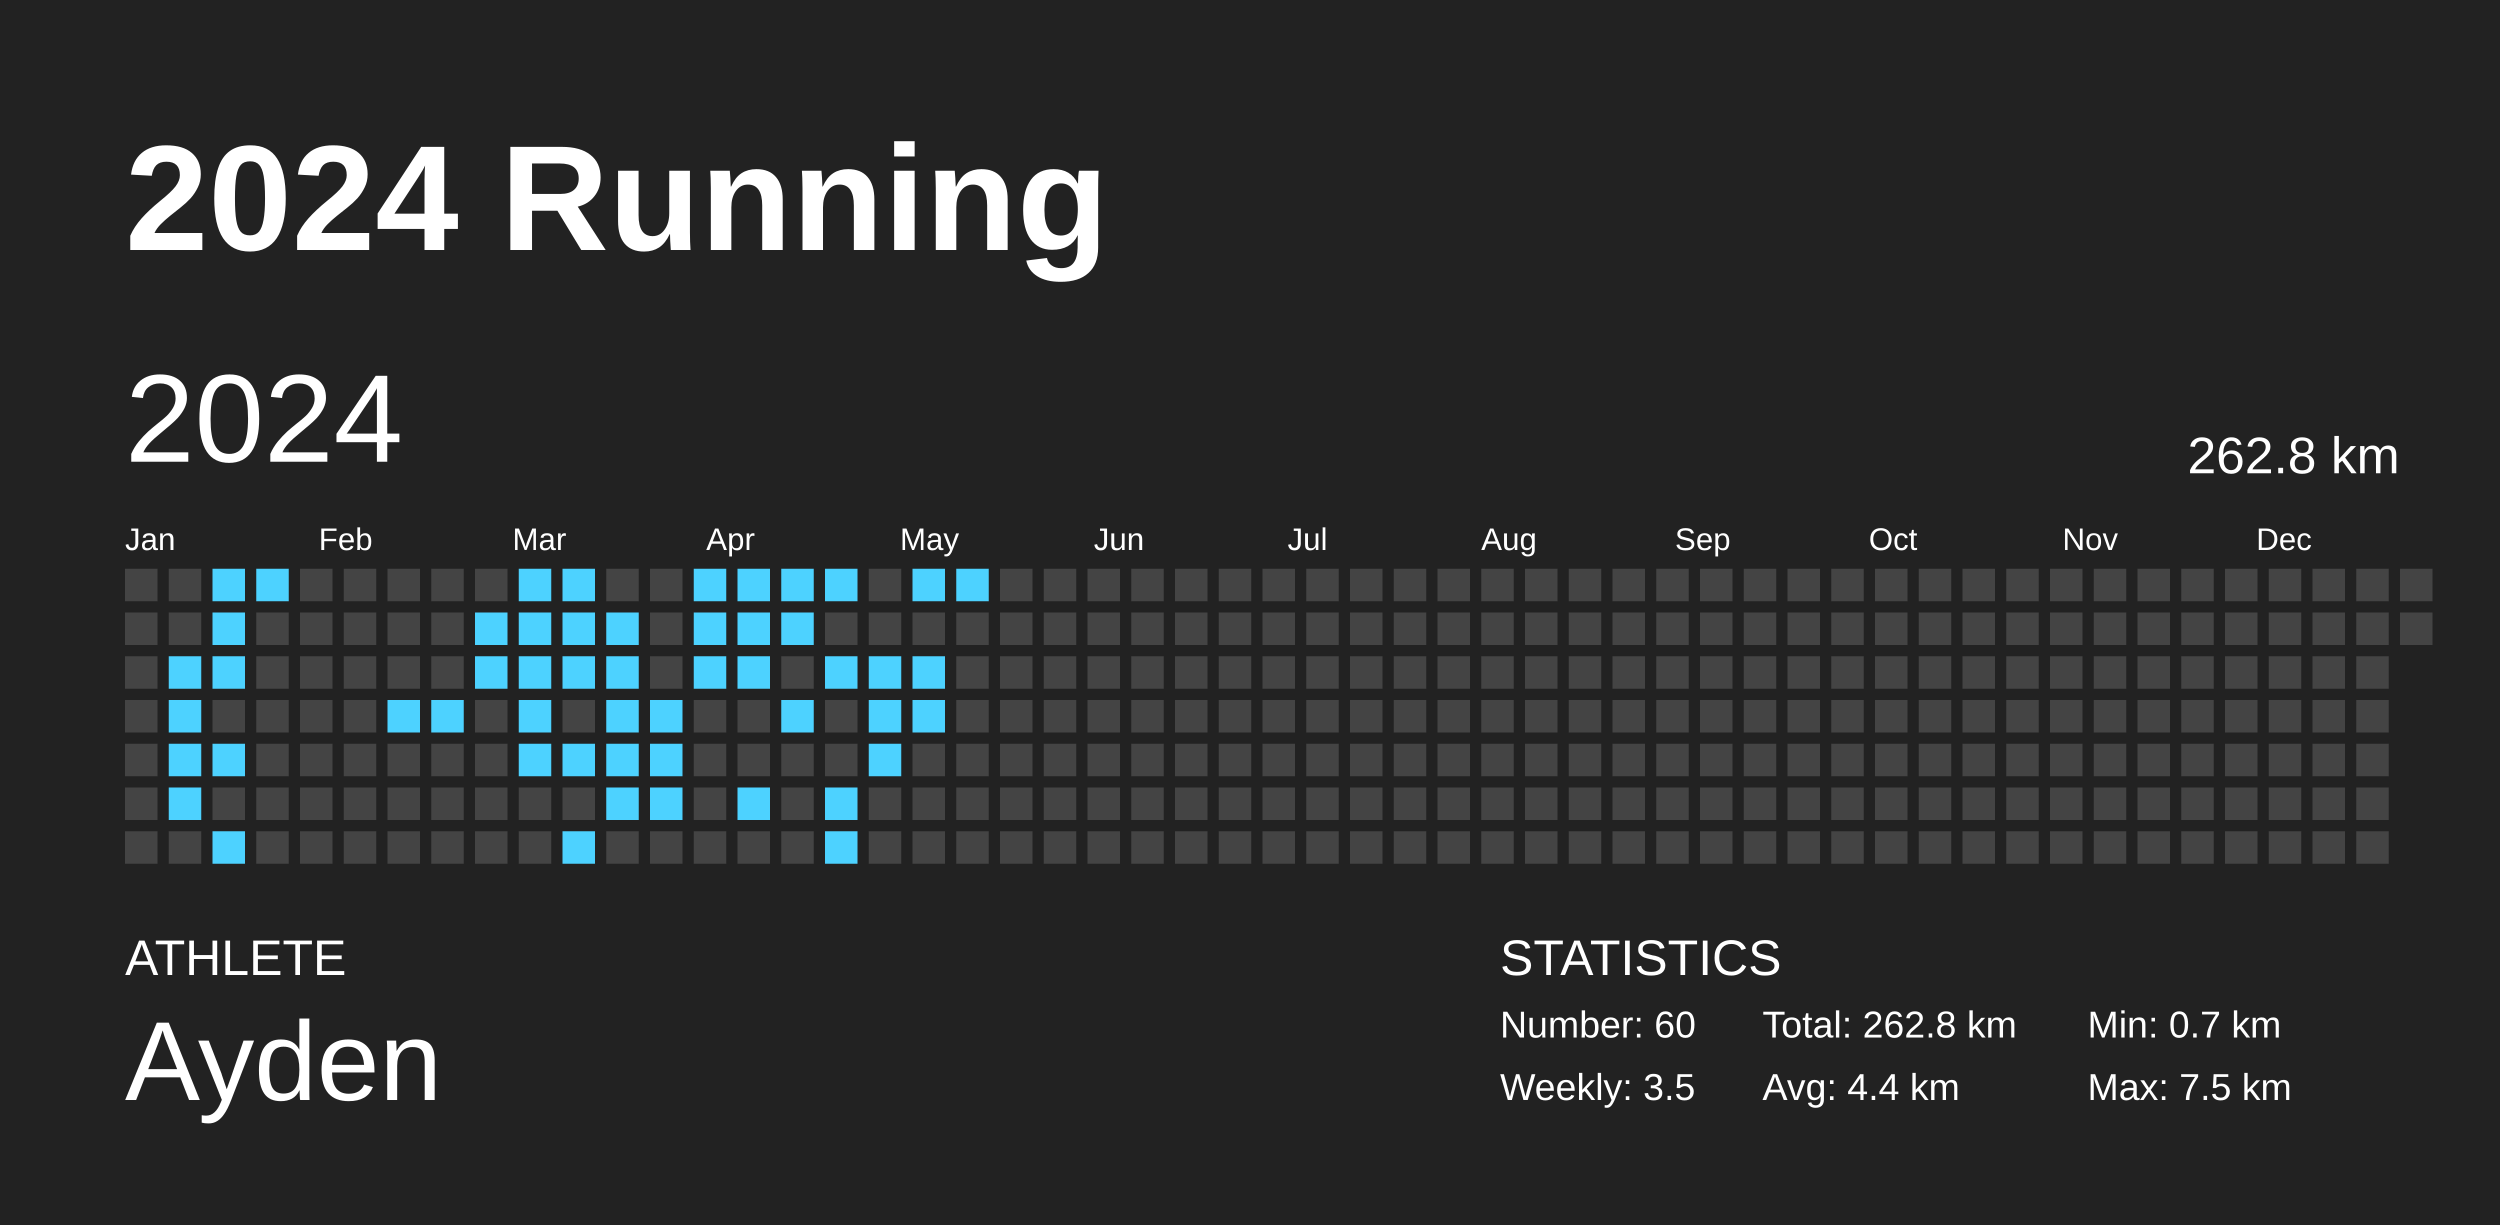
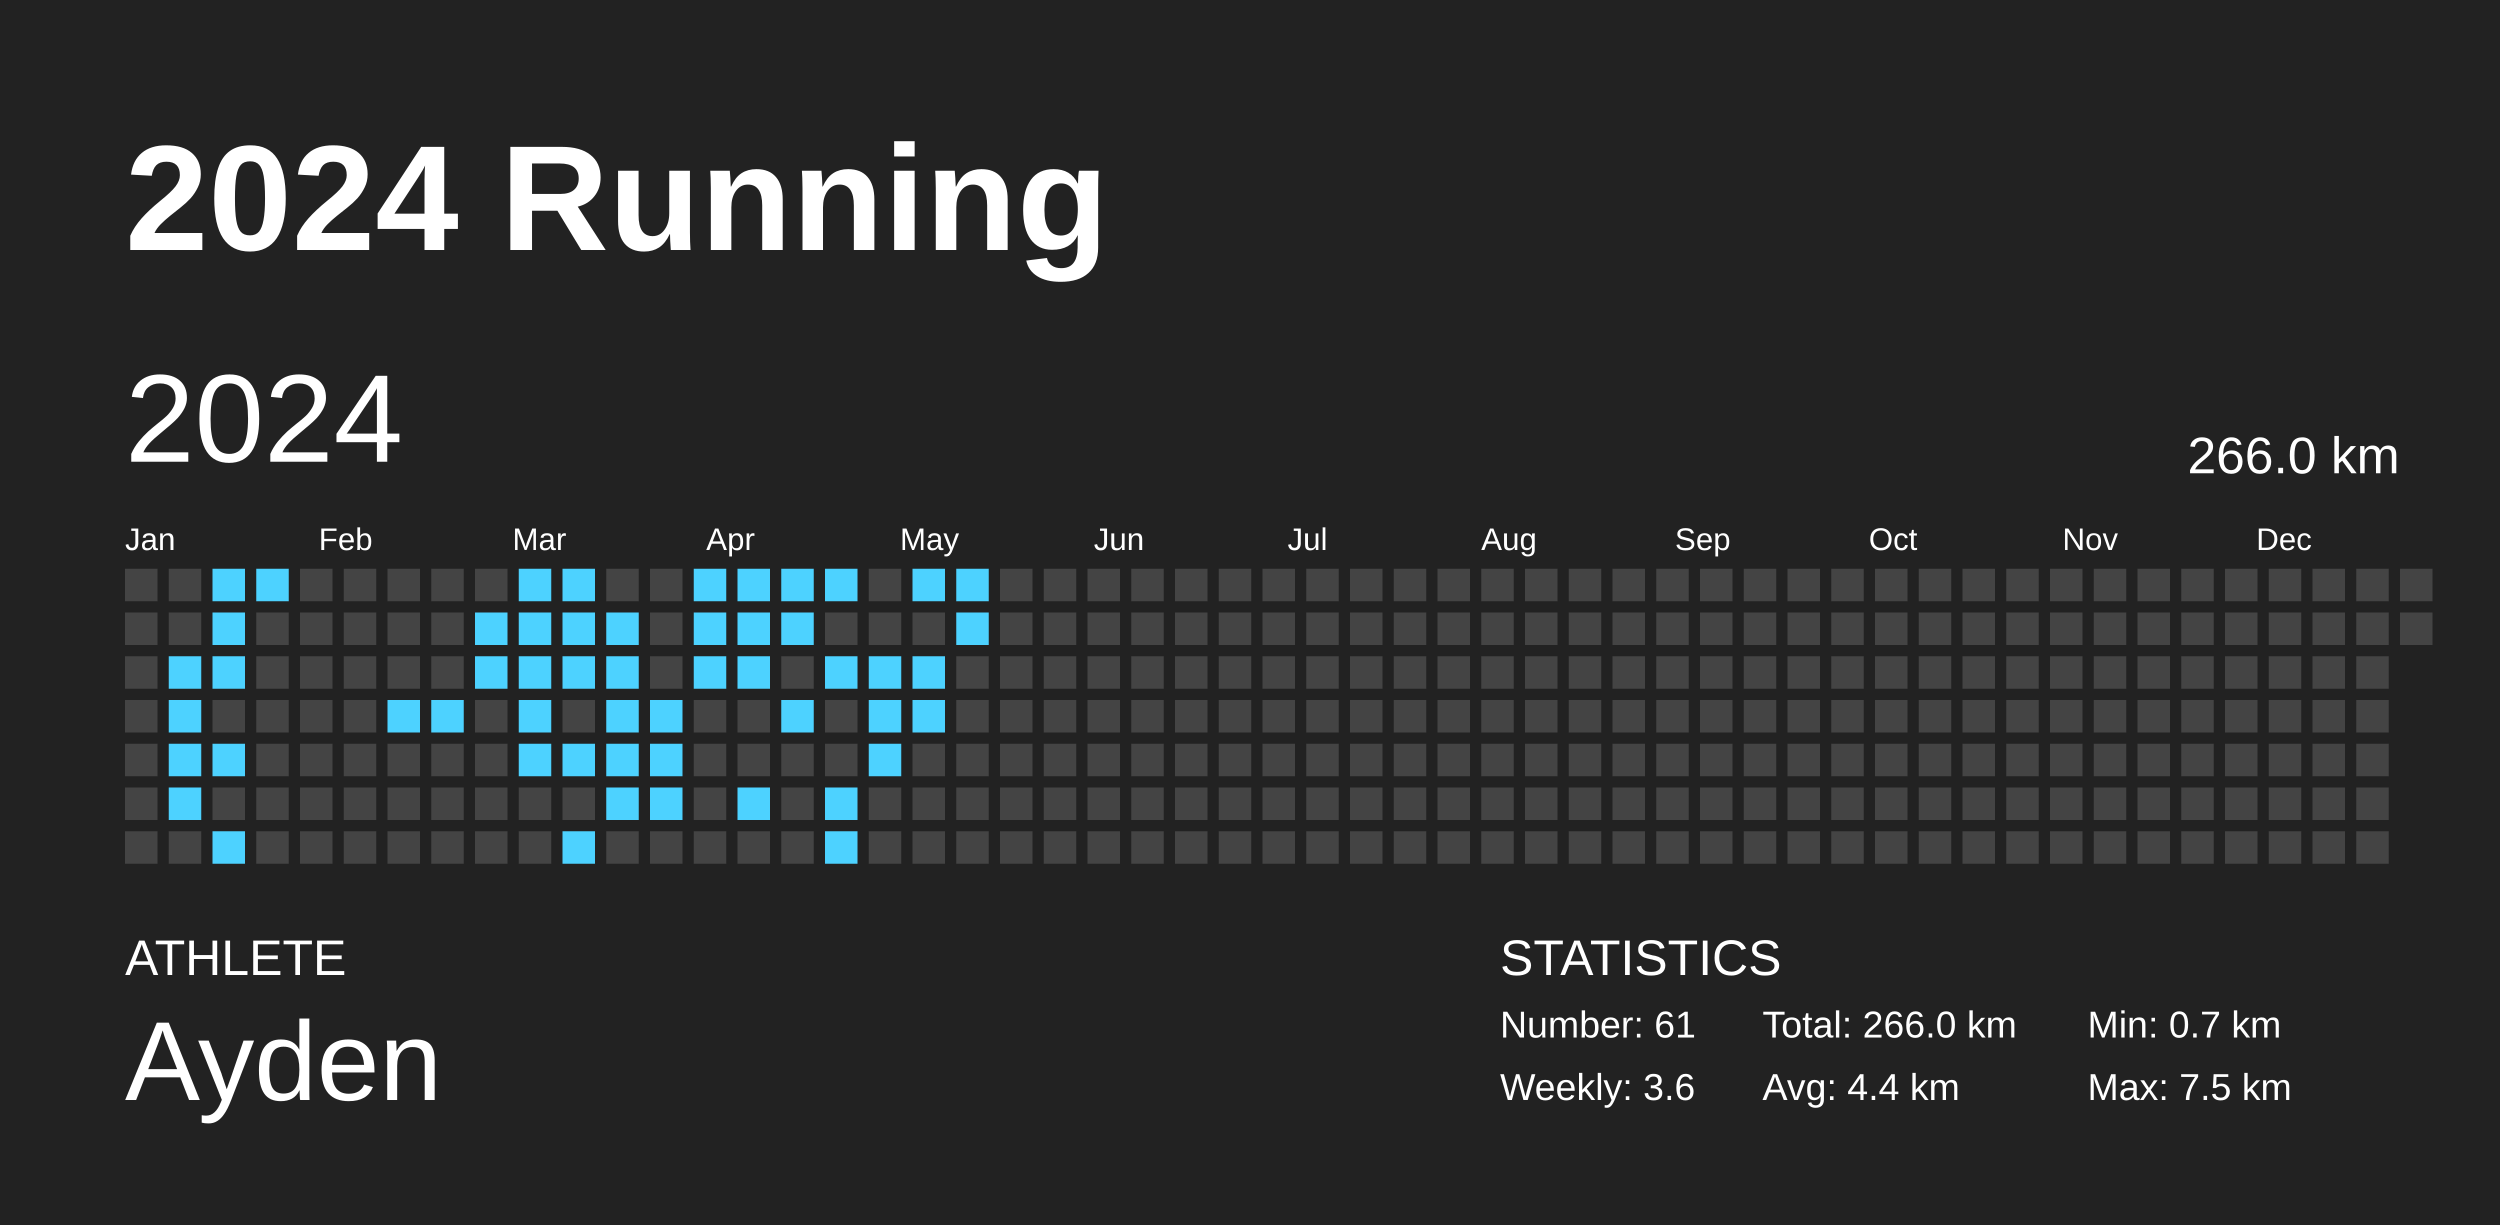
<svg xmlns="http://www.w3.org/2000/svg" baseProfile="full" height="98mm" version="1.1" viewBox="0,0,200,98" width="200mm">
  <defs />
  <rect fill="#222222" height="98" width="200" x="0" y="0" />
  <text fill="#FFFFFF" style="font-size:12px; font-family:Arial; font-weight:bold;" x="10" y="20">2024 Running</text>
  <text fill="#FFFFFF" style="font-size:4px; font-family:Arial" x="10" y="78">ATHLETE</text>
  <text fill="#FFFFFF" style="font-size:9px; font-family:Arial" x="10" y="88">Ayden</text>
  <text fill="#FFFFFF" style="font-size:4px; font-family:Arial" x="120" y="78">STATISTICS</text>
-   <text fill="#FFFFFF" style="font-size:3px; font-family:Arial" x="120" y="83">Number: 60</text>
-   <text fill="#FFFFFF" style="font-size:3px; font-family:Arial" x="120" y="88">Weekly: 3.5</text>
-   <text fill="#FFFFFF" style="font-size:3px; font-family:Arial" x="141" y="83">Total: 262.8 km</text>
+   <text fill="#FFFFFF" style="font-size:3px; font-family:Arial" x="120" y="83">Number: 61</text>
+   <text fill="#FFFFFF" style="font-size:3px; font-family:Arial" x="120" y="88">Weekly: 3.6</text>
+   <text fill="#FFFFFF" style="font-size:3px; font-family:Arial" x="141" y="83">Total: 266.0 km</text>
  <text fill="#FFFFFF" style="font-size:3px; font-family:Arial" x="141" y="88">Avg: 4.4 km</text>
  <text fill="#FFFFFF" style="font-size:3px; font-family:Arial" x="167" y="83">Min: 0.7 km</text>
  <text fill="#FFFFFF" style="font-size:3px; font-family:Arial" x="167" y="88">Max: 7.5 km</text>
  <text dominant-baseline="hanging" fill="#FFFFFF" style="font-size:10.0px; font-family:Arial;" x="10" y="30">2024</text>
-   <text dominant-baseline="hanging" fill="#FFFFFF" style="font-size:4.125px; font-family:Arial;" x="175" y="35">262.8 km</text>
+   <text dominant-baseline="hanging" fill="#FFFFFF" style="font-size:4.125px; font-family:Arial;" x="175" y="35">266.0 km</text>
  <text fill="#FFFFFF" style="font-size:2.5px; font-family:Arial" x="10.0" y="44">Jan</text>
  <text fill="#FFFFFF" style="font-size:2.5px; font-family:Arial" x="25.5" y="44">Feb</text>
  <text fill="#FFFFFF" style="font-size:2.5px; font-family:Arial" x="41.0" y="44">Mar</text>
  <text fill="#FFFFFF" style="font-size:2.5px; font-family:Arial" x="56.5" y="44">Apr</text>
  <text fill="#FFFFFF" style="font-size:2.5px; font-family:Arial" x="72.0" y="44">May</text>
  <text fill="#FFFFFF" style="font-size:2.5px; font-family:Arial" x="87.5" y="44">Jun</text>
  <text fill="#FFFFFF" style="font-size:2.5px; font-family:Arial" x="103.0" y="44">Jul</text>
  <text fill="#FFFFFF" style="font-size:2.5px; font-family:Arial" x="118.5" y="44">Aug</text>
  <text fill="#FFFFFF" style="font-size:2.5px; font-family:Arial" x="134.0" y="44">Sep</text>
  <text fill="#FFFFFF" style="font-size:2.5px; font-family:Arial" x="149.5" y="44">Oct</text>
  <text fill="#FFFFFF" style="font-size:2.5px; font-family:Arial" x="165.0" y="44">Nov</text>
  <text fill="#FFFFFF" style="font-size:2.5px; font-family:Arial" x="180.5" y="44">Dec</text>
  <rect fill="#444444" height="2.6" width="2.6" x="10.0" y="45.5" />
  <rect fill="#444444" height="2.6" width="2.6" x="10.0" y="49.0" />
  <rect fill="#444444" height="2.6" width="2.6" x="10.0" y="52.5" />
  <rect fill="#444444" height="2.6" width="2.6" x="10.0" y="56.0" />
  <rect fill="#444444" height="2.6" width="2.6" x="10.0" y="59.5" />
  <rect fill="#444444" height="2.6" width="2.6" x="10.0" y="63.0" />
  <rect fill="#444444" height="2.6" width="2.6" x="10.0" y="66.5" />
  <rect fill="#444444" height="2.6" width="2.6" x="13.5" y="45.5" />
  <rect fill="#444444" height="2.6" width="2.6" x="13.5" y="49.0" />
  <rect fill="#4dd2ff" height="2.6" width="2.6" x="13.5" y="52.5" />
  <rect fill="#4dd2ff" height="2.6" width="2.6" x="13.5" y="56.0" />
  <rect fill="#4dd2ff" height="2.6" width="2.6" x="13.5" y="59.5" />
  <rect fill="#4dd2ff" height="2.6" width="2.6" x="13.5" y="63.0" />
  <rect fill="#444444" height="2.6" width="2.6" x="13.5" y="66.5" />
  <rect fill="#4dd2ff" height="2.6" width="2.6" x="17.0" y="45.5" />
  <rect fill="#4dd2ff" height="2.6" width="2.6" x="17.0" y="49.0" />
  <rect fill="#4dd2ff" height="2.6" width="2.6" x="17.0" y="52.5" />
  <rect fill="#444444" height="2.6" width="2.6" x="17.0" y="56.0" />
  <rect fill="#4dd2ff" height="2.6" width="2.6" x="17.0" y="59.5" />
  <rect fill="#444444" height="2.6" width="2.6" x="17.0" y="63.0" />
  <rect fill="#4dd2ff" height="2.6" width="2.6" x="17.0" y="66.5" />
  <rect fill="#4dd2ff" height="2.6" width="2.6" x="20.5" y="45.5" />
  <rect fill="#444444" height="2.6" width="2.6" x="20.5" y="49.0" />
  <rect fill="#444444" height="2.6" width="2.6" x="20.5" y="52.5" />
  <rect fill="#444444" height="2.6" width="2.6" x="20.5" y="56.0" />
  <rect fill="#444444" height="2.6" width="2.6" x="20.5" y="59.5" />
  <rect fill="#444444" height="2.6" width="2.6" x="20.5" y="63.0" />
  <rect fill="#444444" height="2.6" width="2.6" x="20.5" y="66.5" />
  <rect fill="#444444" height="2.6" width="2.6" x="24.0" y="45.5" />
  <rect fill="#444444" height="2.6" width="2.6" x="24.0" y="49.0" />
  <rect fill="#444444" height="2.6" width="2.6" x="24.0" y="52.5" />
  <rect fill="#444444" height="2.6" width="2.6" x="24.0" y="56.0" />
  <rect fill="#444444" height="2.6" width="2.6" x="24.0" y="59.5" />
  <rect fill="#444444" height="2.6" width="2.6" x="24.0" y="63.0" />
  <rect fill="#444444" height="2.6" width="2.6" x="24.0" y="66.5" />
  <rect fill="#444444" height="2.6" width="2.6" x="27.5" y="45.5" />
  <rect fill="#444444" height="2.6" width="2.6" x="27.5" y="49.0" />
  <rect fill="#444444" height="2.6" width="2.6" x="27.5" y="52.5" />
  <rect fill="#444444" height="2.6" width="2.6" x="27.5" y="56.0" />
  <rect fill="#444444" height="2.6" width="2.6" x="27.5" y="59.5" />
  <rect fill="#444444" height="2.6" width="2.6" x="27.5" y="63.0" />
  <rect fill="#444444" height="2.6" width="2.6" x="27.5" y="66.5" />
  <rect fill="#444444" height="2.6" width="2.6" x="31.0" y="45.5" />
  <rect fill="#444444" height="2.6" width="2.6" x="31.0" y="49.0" />
  <rect fill="#444444" height="2.6" width="2.6" x="31.0" y="52.5" />
  <rect fill="#4dd2ff" height="2.6" width="2.6" x="31.0" y="56.0" />
  <rect fill="#444444" height="2.6" width="2.6" x="31.0" y="59.5" />
  <rect fill="#444444" height="2.6" width="2.6" x="31.0" y="63.0" />
  <rect fill="#444444" height="2.6" width="2.6" x="31.0" y="66.5" />
  <rect fill="#444444" height="2.6" width="2.6" x="34.5" y="45.5" />
  <rect fill="#444444" height="2.6" width="2.6" x="34.5" y="49.0" />
  <rect fill="#444444" height="2.6" width="2.6" x="34.5" y="52.5" />
  <rect fill="#4dd2ff" height="2.6" width="2.6" x="34.5" y="56.0" />
  <rect fill="#444444" height="2.6" width="2.6" x="34.5" y="59.5" />
  <rect fill="#444444" height="2.6" width="2.6" x="34.5" y="63.0" />
  <rect fill="#444444" height="2.6" width="2.6" x="34.5" y="66.5" />
  <rect fill="#444444" height="2.6" width="2.6" x="38.0" y="45.5" />
  <rect fill="#4dd2ff" height="2.6" width="2.6" x="38.0" y="49.0" />
  <rect fill="#4dd2ff" height="2.6" width="2.6" x="38.0" y="52.5" />
  <rect fill="#444444" height="2.6" width="2.6" x="38.0" y="56.0" />
  <rect fill="#444444" height="2.6" width="2.6" x="38.0" y="59.5" />
  <rect fill="#444444" height="2.6" width="2.6" x="38.0" y="63.0" />
  <rect fill="#444444" height="2.6" width="2.6" x="38.0" y="66.5" />
  <rect fill="#4dd2ff" height="2.6" width="2.6" x="41.5" y="45.5" />
  <rect fill="#4dd2ff" height="2.6" width="2.6" x="41.5" y="49.0" />
  <rect fill="#4dd2ff" height="2.6" width="2.6" x="41.5" y="52.5" />
  <rect fill="#4dd2ff" height="2.6" width="2.6" x="41.5" y="56.0" />
  <rect fill="#4dd2ff" height="2.6" width="2.6" x="41.5" y="59.5" />
  <rect fill="#444444" height="2.6" width="2.6" x="41.5" y="63.0" />
  <rect fill="#444444" height="2.6" width="2.6" x="41.5" y="66.5" />
  <rect fill="#4dd2ff" height="2.6" width="2.6" x="45.0" y="45.5" />
  <rect fill="#4dd2ff" height="2.6" width="2.6" x="45.0" y="49.0" />
  <rect fill="#4dd2ff" height="2.6" width="2.6" x="45.0" y="52.5" />
  <rect fill="#444444" height="2.6" width="2.6" x="45.0" y="56.0" />
  <rect fill="#4dd2ff" height="2.6" width="2.6" x="45.0" y="59.5" />
  <rect fill="#444444" height="2.6" width="2.6" x="45.0" y="63.0" />
  <rect fill="#4dd2ff" height="2.6" width="2.6" x="45.0" y="66.5" />
  <rect fill="#444444" height="2.6" width="2.6" x="48.5" y="45.5" />
  <rect fill="#4dd2ff" height="2.6" width="2.6" x="48.5" y="49.0" />
  <rect fill="#4dd2ff" height="2.6" width="2.6" x="48.5" y="52.5" />
  <rect fill="#4dd2ff" height="2.6" width="2.6" x="48.5" y="56.0" />
  <rect fill="#4dd2ff" height="2.6" width="2.6" x="48.5" y="59.5" />
  <rect fill="#4dd2ff" height="2.6" width="2.6" x="48.5" y="63.0" />
  <rect fill="#444444" height="2.6" width="2.6" x="48.5" y="66.5" />
  <rect fill="#444444" height="2.6" width="2.6" x="52.0" y="45.5" />
  <rect fill="#444444" height="2.6" width="2.6" x="52.0" y="49.0" />
  <rect fill="#444444" height="2.6" width="2.6" x="52.0" y="52.5" />
  <rect fill="#4dd2ff" height="2.6" width="2.6" x="52.0" y="56.0" />
  <rect fill="#4dd2ff" height="2.6" width="2.6" x="52.0" y="59.5" />
  <rect fill="#4dd2ff" height="2.6" width="2.6" x="52.0" y="63.0" />
  <rect fill="#444444" height="2.6" width="2.6" x="52.0" y="66.5" />
  <rect fill="#4dd2ff" height="2.6" width="2.6" x="55.5" y="45.5" />
  <rect fill="#4dd2ff" height="2.6" width="2.6" x="55.5" y="49.0" />
  <rect fill="#4dd2ff" height="2.6" width="2.6" x="55.5" y="52.5" />
  <rect fill="#444444" height="2.6" width="2.6" x="55.5" y="56.0" />
  <rect fill="#444444" height="2.6" width="2.6" x="55.5" y="59.5" />
  <rect fill="#444444" height="2.6" width="2.6" x="55.5" y="63.0" />
  <rect fill="#444444" height="2.6" width="2.6" x="55.5" y="66.5" />
  <rect fill="#4dd2ff" height="2.6" width="2.6" x="59.0" y="45.5" />
  <rect fill="#4dd2ff" height="2.6" width="2.6" x="59.0" y="49.0" />
  <rect fill="#4dd2ff" height="2.6" width="2.6" x="59.0" y="52.5" />
  <rect fill="#444444" height="2.6" width="2.6" x="59.0" y="56.0" />
  <rect fill="#444444" height="2.6" width="2.6" x="59.0" y="59.5" />
  <rect fill="#4dd2ff" height="2.6" width="2.6" x="59.0" y="63.0" />
  <rect fill="#444444" height="2.6" width="2.6" x="59.0" y="66.5" />
  <rect fill="#4dd2ff" height="2.6" width="2.6" x="62.5" y="45.5" />
  <rect fill="#4dd2ff" height="2.6" width="2.6" x="62.5" y="49.0" />
  <rect fill="#444444" height="2.6" width="2.6" x="62.5" y="52.5" />
  <rect fill="#4dd2ff" height="2.6" width="2.6" x="62.5" y="56.0" />
  <rect fill="#444444" height="2.6" width="2.6" x="62.5" y="59.5" />
  <rect fill="#444444" height="2.6" width="2.6" x="62.5" y="63.0" />
  <rect fill="#444444" height="2.6" width="2.6" x="62.5" y="66.5" />
  <rect fill="#4dd2ff" height="2.6" width="2.6" x="66.0" y="45.5" />
  <rect fill="#444444" height="2.6" width="2.6" x="66.0" y="49.0" />
  <rect fill="#4dd2ff" height="2.6" width="2.6" x="66.0" y="52.5" />
  <rect fill="#444444" height="2.6" width="2.6" x="66.0" y="56.0" />
  <rect fill="#444444" height="2.6" width="2.6" x="66.0" y="59.5" />
  <rect fill="#4dd2ff" height="2.6" width="2.6" x="66.0" y="63.0" />
  <rect fill="#4dd2ff" height="2.6" width="2.6" x="66.0" y="66.5" />
  <rect fill="#444444" height="2.6" width="2.6" x="69.5" y="45.5" />
  <rect fill="#444444" height="2.6" width="2.6" x="69.5" y="49.0" />
  <rect fill="#4dd2ff" height="2.6" width="2.6" x="69.5" y="52.5" />
  <rect fill="#4dd2ff" height="2.6" width="2.6" x="69.5" y="56.0" />
  <rect fill="#4dd2ff" height="2.6" width="2.6" x="69.5" y="59.5" />
  <rect fill="#444444" height="2.6" width="2.6" x="69.5" y="63.0" />
  <rect fill="#444444" height="2.6" width="2.6" x="69.5" y="66.5" />
  <rect fill="#4dd2ff" height="2.6" width="2.6" x="73.0" y="45.5" />
  <rect fill="#444444" height="2.6" width="2.6" x="73.0" y="49.0" />
  <rect fill="#4dd2ff" height="2.6" width="2.6" x="73.0" y="52.5" />
  <rect fill="#4dd2ff" height="2.6" width="2.6" x="73.0" y="56.0" />
  <rect fill="#444444" height="2.6" width="2.6" x="73.0" y="59.5" />
  <rect fill="#444444" height="2.6" width="2.6" x="73.0" y="63.0" />
  <rect fill="#444444" height="2.6" width="2.6" x="73.0" y="66.5" />
  <rect fill="#4dd2ff" height="2.6" width="2.6" x="76.5" y="45.5" />
-   <rect fill="#444444" height="2.6" width="2.6" x="76.5" y="49.0" />
+   <rect fill="#4dd2ff" height="2.6" width="2.6" x="76.5" y="49.0" />
  <rect fill="#444444" height="2.6" width="2.6" x="76.5" y="52.5" />
  <rect fill="#444444" height="2.6" width="2.6" x="76.5" y="56.0" />
  <rect fill="#444444" height="2.6" width="2.6" x="76.5" y="59.5" />
  <rect fill="#444444" height="2.6" width="2.6" x="76.5" y="63.0" />
  <rect fill="#444444" height="2.6" width="2.6" x="76.5" y="66.5" />
  <rect fill="#444444" height="2.6" width="2.6" x="80.0" y="45.5" />
  <rect fill="#444444" height="2.6" width="2.6" x="80.0" y="49.0" />
  <rect fill="#444444" height="2.6" width="2.6" x="80.0" y="52.5" />
  <rect fill="#444444" height="2.6" width="2.6" x="80.0" y="56.0" />
  <rect fill="#444444" height="2.6" width="2.6" x="80.0" y="59.5" />
  <rect fill="#444444" height="2.6" width="2.6" x="80.0" y="63.0" />
  <rect fill="#444444" height="2.6" width="2.6" x="80.0" y="66.5" />
  <rect fill="#444444" height="2.6" width="2.6" x="83.5" y="45.5" />
  <rect fill="#444444" height="2.6" width="2.6" x="83.5" y="49.0" />
  <rect fill="#444444" height="2.6" width="2.6" x="83.5" y="52.5" />
  <rect fill="#444444" height="2.6" width="2.6" x="83.5" y="56.0" />
  <rect fill="#444444" height="2.6" width="2.6" x="83.5" y="59.5" />
  <rect fill="#444444" height="2.6" width="2.6" x="83.5" y="63.0" />
  <rect fill="#444444" height="2.6" width="2.6" x="83.5" y="66.5" />
  <rect fill="#444444" height="2.6" width="2.6" x="87.0" y="45.5" />
  <rect fill="#444444" height="2.6" width="2.6" x="87.0" y="49.0" />
  <rect fill="#444444" height="2.6" width="2.6" x="87.0" y="52.5" />
  <rect fill="#444444" height="2.6" width="2.6" x="87.0" y="56.0" />
  <rect fill="#444444" height="2.6" width="2.6" x="87.0" y="59.5" />
  <rect fill="#444444" height="2.6" width="2.6" x="87.0" y="63.0" />
  <rect fill="#444444" height="2.6" width="2.6" x="87.0" y="66.5" />
  <rect fill="#444444" height="2.6" width="2.6" x="90.5" y="45.5" />
  <rect fill="#444444" height="2.6" width="2.6" x="90.5" y="49.0" />
  <rect fill="#444444" height="2.6" width="2.6" x="90.5" y="52.5" />
  <rect fill="#444444" height="2.6" width="2.6" x="90.5" y="56.0" />
  <rect fill="#444444" height="2.6" width="2.6" x="90.5" y="59.5" />
  <rect fill="#444444" height="2.6" width="2.6" x="90.5" y="63.0" />
  <rect fill="#444444" height="2.6" width="2.6" x="90.5" y="66.5" />
  <rect fill="#444444" height="2.6" width="2.6" x="94.0" y="45.5" />
  <rect fill="#444444" height="2.6" width="2.6" x="94.0" y="49.0" />
  <rect fill="#444444" height="2.6" width="2.6" x="94.0" y="52.5" />
  <rect fill="#444444" height="2.6" width="2.6" x="94.0" y="56.0" />
  <rect fill="#444444" height="2.6" width="2.6" x="94.0" y="59.5" />
  <rect fill="#444444" height="2.6" width="2.6" x="94.0" y="63.0" />
  <rect fill="#444444" height="2.6" width="2.6" x="94.0" y="66.5" />
  <rect fill="#444444" height="2.6" width="2.6" x="97.5" y="45.5" />
  <rect fill="#444444" height="2.6" width="2.6" x="97.5" y="49.0" />
  <rect fill="#444444" height="2.6" width="2.6" x="97.5" y="52.5" />
  <rect fill="#444444" height="2.6" width="2.6" x="97.5" y="56.0" />
  <rect fill="#444444" height="2.6" width="2.6" x="97.5" y="59.5" />
  <rect fill="#444444" height="2.6" width="2.6" x="97.5" y="63.0" />
  <rect fill="#444444" height="2.6" width="2.6" x="97.5" y="66.5" />
  <rect fill="#444444" height="2.6" width="2.6" x="101.0" y="45.5" />
  <rect fill="#444444" height="2.6" width="2.6" x="101.0" y="49.0" />
  <rect fill="#444444" height="2.6" width="2.6" x="101.0" y="52.5" />
  <rect fill="#444444" height="2.6" width="2.6" x="101.0" y="56.0" />
  <rect fill="#444444" height="2.6" width="2.6" x="101.0" y="59.5" />
  <rect fill="#444444" height="2.6" width="2.6" x="101.0" y="63.0" />
  <rect fill="#444444" height="2.6" width="2.6" x="101.0" y="66.5" />
  <rect fill="#444444" height="2.6" width="2.6" x="104.5" y="45.5" />
  <rect fill="#444444" height="2.6" width="2.6" x="104.5" y="49.0" />
  <rect fill="#444444" height="2.6" width="2.6" x="104.5" y="52.5" />
  <rect fill="#444444" height="2.6" width="2.6" x="104.5" y="56.0" />
  <rect fill="#444444" height="2.6" width="2.6" x="104.5" y="59.5" />
  <rect fill="#444444" height="2.6" width="2.6" x="104.5" y="63.0" />
  <rect fill="#444444" height="2.6" width="2.6" x="104.5" y="66.5" />
  <rect fill="#444444" height="2.6" width="2.6" x="108.0" y="45.5" />
  <rect fill="#444444" height="2.6" width="2.6" x="108.0" y="49.0" />
  <rect fill="#444444" height="2.6" width="2.6" x="108.0" y="52.5" />
  <rect fill="#444444" height="2.6" width="2.6" x="108.0" y="56.0" />
  <rect fill="#444444" height="2.6" width="2.6" x="108.0" y="59.5" />
  <rect fill="#444444" height="2.6" width="2.6" x="108.0" y="63.0" />
  <rect fill="#444444" height="2.6" width="2.6" x="108.0" y="66.5" />
  <rect fill="#444444" height="2.6" width="2.6" x="111.5" y="45.5" />
  <rect fill="#444444" height="2.6" width="2.6" x="111.5" y="49.0" />
  <rect fill="#444444" height="2.6" width="2.6" x="111.5" y="52.5" />
  <rect fill="#444444" height="2.6" width="2.6" x="111.5" y="56.0" />
  <rect fill="#444444" height="2.6" width="2.6" x="111.5" y="59.5" />
  <rect fill="#444444" height="2.6" width="2.6" x="111.5" y="63.0" />
  <rect fill="#444444" height="2.6" width="2.6" x="111.5" y="66.5" />
  <rect fill="#444444" height="2.6" width="2.6" x="115.0" y="45.5" />
  <rect fill="#444444" height="2.6" width="2.6" x="115.0" y="49.0" />
  <rect fill="#444444" height="2.6" width="2.6" x="115.0" y="52.5" />
  <rect fill="#444444" height="2.6" width="2.6" x="115.0" y="56.0" />
  <rect fill="#444444" height="2.6" width="2.6" x="115.0" y="59.5" />
  <rect fill="#444444" height="2.6" width="2.6" x="115.0" y="63.0" />
  <rect fill="#444444" height="2.6" width="2.6" x="115.0" y="66.5" />
  <rect fill="#444444" height="2.6" width="2.6" x="118.5" y="45.5" />
  <rect fill="#444444" height="2.6" width="2.6" x="118.5" y="49.0" />
  <rect fill="#444444" height="2.6" width="2.6" x="118.5" y="52.5" />
  <rect fill="#444444" height="2.6" width="2.6" x="118.5" y="56.0" />
  <rect fill="#444444" height="2.6" width="2.6" x="118.5" y="59.5" />
  <rect fill="#444444" height="2.6" width="2.6" x="118.5" y="63.0" />
  <rect fill="#444444" height="2.6" width="2.6" x="118.5" y="66.5" />
  <rect fill="#444444" height="2.6" width="2.6" x="122.0" y="45.5" />
  <rect fill="#444444" height="2.6" width="2.6" x="122.0" y="49.0" />
  <rect fill="#444444" height="2.6" width="2.6" x="122.0" y="52.5" />
  <rect fill="#444444" height="2.6" width="2.6" x="122.0" y="56.0" />
  <rect fill="#444444" height="2.6" width="2.6" x="122.0" y="59.5" />
  <rect fill="#444444" height="2.6" width="2.6" x="122.0" y="63.0" />
  <rect fill="#444444" height="2.6" width="2.6" x="122.0" y="66.5" />
  <rect fill="#444444" height="2.6" width="2.6" x="125.5" y="45.5" />
  <rect fill="#444444" height="2.6" width="2.6" x="125.5" y="49.0" />
  <rect fill="#444444" height="2.6" width="2.6" x="125.5" y="52.5" />
  <rect fill="#444444" height="2.6" width="2.6" x="125.5" y="56.0" />
  <rect fill="#444444" height="2.6" width="2.6" x="125.5" y="59.5" />
  <rect fill="#444444" height="2.6" width="2.6" x="125.5" y="63.0" />
  <rect fill="#444444" height="2.6" width="2.6" x="125.5" y="66.5" />
  <rect fill="#444444" height="2.6" width="2.6" x="129.0" y="45.5" />
  <rect fill="#444444" height="2.6" width="2.6" x="129.0" y="49.0" />
  <rect fill="#444444" height="2.6" width="2.6" x="129.0" y="52.5" />
  <rect fill="#444444" height="2.6" width="2.6" x="129.0" y="56.0" />
  <rect fill="#444444" height="2.6" width="2.6" x="129.0" y="59.5" />
  <rect fill="#444444" height="2.6" width="2.6" x="129.0" y="63.0" />
  <rect fill="#444444" height="2.6" width="2.6" x="129.0" y="66.5" />
  <rect fill="#444444" height="2.6" width="2.6" x="132.5" y="45.5" />
  <rect fill="#444444" height="2.6" width="2.6" x="132.5" y="49.0" />
  <rect fill="#444444" height="2.6" width="2.6" x="132.5" y="52.5" />
  <rect fill="#444444" height="2.6" width="2.6" x="132.5" y="56.0" />
  <rect fill="#444444" height="2.6" width="2.6" x="132.5" y="59.5" />
  <rect fill="#444444" height="2.6" width="2.6" x="132.5" y="63.0" />
  <rect fill="#444444" height="2.6" width="2.6" x="132.5" y="66.5" />
  <rect fill="#444444" height="2.6" width="2.6" x="136.0" y="45.5" />
  <rect fill="#444444" height="2.6" width="2.6" x="136.0" y="49.0" />
  <rect fill="#444444" height="2.6" width="2.6" x="136.0" y="52.5" />
  <rect fill="#444444" height="2.6" width="2.6" x="136.0" y="56.0" />
  <rect fill="#444444" height="2.6" width="2.6" x="136.0" y="59.5" />
  <rect fill="#444444" height="2.6" width="2.6" x="136.0" y="63.0" />
  <rect fill="#444444" height="2.6" width="2.6" x="136.0" y="66.5" />
  <rect fill="#444444" height="2.6" width="2.6" x="139.5" y="45.5" />
  <rect fill="#444444" height="2.6" width="2.6" x="139.5" y="49.0" />
  <rect fill="#444444" height="2.6" width="2.6" x="139.5" y="52.5" />
  <rect fill="#444444" height="2.6" width="2.6" x="139.5" y="56.0" />
  <rect fill="#444444" height="2.6" width="2.6" x="139.5" y="59.5" />
  <rect fill="#444444" height="2.6" width="2.6" x="139.5" y="63.0" />
  <rect fill="#444444" height="2.6" width="2.6" x="139.5" y="66.5" />
  <rect fill="#444444" height="2.6" width="2.6" x="143.0" y="45.5" />
  <rect fill="#444444" height="2.6" width="2.6" x="143.0" y="49.0" />
  <rect fill="#444444" height="2.6" width="2.6" x="143.0" y="52.5" />
  <rect fill="#444444" height="2.6" width="2.6" x="143.0" y="56.0" />
  <rect fill="#444444" height="2.6" width="2.6" x="143.0" y="59.5" />
  <rect fill="#444444" height="2.6" width="2.6" x="143.0" y="63.0" />
  <rect fill="#444444" height="2.6" width="2.6" x="143.0" y="66.5" />
  <rect fill="#444444" height="2.6" width="2.6" x="146.5" y="45.5" />
  <rect fill="#444444" height="2.6" width="2.6" x="146.5" y="49.0" />
  <rect fill="#444444" height="2.6" width="2.6" x="146.5" y="52.5" />
  <rect fill="#444444" height="2.6" width="2.6" x="146.5" y="56.0" />
  <rect fill="#444444" height="2.6" width="2.6" x="146.5" y="59.5" />
  <rect fill="#444444" height="2.6" width="2.6" x="146.5" y="63.0" />
  <rect fill="#444444" height="2.6" width="2.6" x="146.5" y="66.5" />
  <rect fill="#444444" height="2.6" width="2.6" x="150.0" y="45.5" />
  <rect fill="#444444" height="2.6" width="2.6" x="150.0" y="49.0" />
  <rect fill="#444444" height="2.6" width="2.6" x="150.0" y="52.5" />
  <rect fill="#444444" height="2.6" width="2.6" x="150.0" y="56.0" />
  <rect fill="#444444" height="2.6" width="2.6" x="150.0" y="59.5" />
  <rect fill="#444444" height="2.6" width="2.6" x="150.0" y="63.0" />
  <rect fill="#444444" height="2.6" width="2.6" x="150.0" y="66.5" />
  <rect fill="#444444" height="2.6" width="2.6" x="153.5" y="45.5" />
  <rect fill="#444444" height="2.6" width="2.6" x="153.5" y="49.0" />
  <rect fill="#444444" height="2.6" width="2.6" x="153.5" y="52.5" />
  <rect fill="#444444" height="2.6" width="2.6" x="153.5" y="56.0" />
  <rect fill="#444444" height="2.6" width="2.6" x="153.5" y="59.5" />
  <rect fill="#444444" height="2.6" width="2.6" x="153.5" y="63.0" />
  <rect fill="#444444" height="2.6" width="2.6" x="153.5" y="66.5" />
  <rect fill="#444444" height="2.6" width="2.6" x="157.0" y="45.5" />
  <rect fill="#444444" height="2.6" width="2.6" x="157.0" y="49.0" />
  <rect fill="#444444" height="2.6" width="2.6" x="157.0" y="52.5" />
  <rect fill="#444444" height="2.6" width="2.6" x="157.0" y="56.0" />
  <rect fill="#444444" height="2.6" width="2.6" x="157.0" y="59.5" />
  <rect fill="#444444" height="2.6" width="2.6" x="157.0" y="63.0" />
  <rect fill="#444444" height="2.6" width="2.6" x="157.0" y="66.5" />
  <rect fill="#444444" height="2.6" width="2.6" x="160.5" y="45.5" />
  <rect fill="#444444" height="2.6" width="2.6" x="160.5" y="49.0" />
  <rect fill="#444444" height="2.6" width="2.6" x="160.5" y="52.5" />
  <rect fill="#444444" height="2.6" width="2.6" x="160.5" y="56.0" />
  <rect fill="#444444" height="2.6" width="2.6" x="160.5" y="59.5" />
  <rect fill="#444444" height="2.6" width="2.6" x="160.5" y="63.0" />
  <rect fill="#444444" height="2.6" width="2.6" x="160.5" y="66.5" />
  <rect fill="#444444" height="2.6" width="2.6" x="164.0" y="45.5" />
  <rect fill="#444444" height="2.6" width="2.6" x="164.0" y="49.0" />
  <rect fill="#444444" height="2.6" width="2.6" x="164.0" y="52.5" />
  <rect fill="#444444" height="2.6" width="2.6" x="164.0" y="56.0" />
  <rect fill="#444444" height="2.6" width="2.6" x="164.0" y="59.5" />
  <rect fill="#444444" height="2.6" width="2.6" x="164.0" y="63.0" />
  <rect fill="#444444" height="2.6" width="2.6" x="164.0" y="66.5" />
  <rect fill="#444444" height="2.6" width="2.6" x="167.5" y="45.5" />
  <rect fill="#444444" height="2.6" width="2.6" x="167.5" y="49.0" />
  <rect fill="#444444" height="2.6" width="2.6" x="167.5" y="52.5" />
  <rect fill="#444444" height="2.6" width="2.6" x="167.5" y="56.0" />
  <rect fill="#444444" height="2.6" width="2.6" x="167.5" y="59.5" />
  <rect fill="#444444" height="2.6" width="2.6" x="167.5" y="63.0" />
  <rect fill="#444444" height="2.6" width="2.6" x="167.5" y="66.5" />
  <rect fill="#444444" height="2.6" width="2.6" x="171.0" y="45.5" />
  <rect fill="#444444" height="2.6" width="2.6" x="171.0" y="49.0" />
  <rect fill="#444444" height="2.6" width="2.6" x="171.0" y="52.5" />
  <rect fill="#444444" height="2.6" width="2.6" x="171.0" y="56.0" />
  <rect fill="#444444" height="2.6" width="2.6" x="171.0" y="59.5" />
  <rect fill="#444444" height="2.6" width="2.6" x="171.0" y="63.0" />
  <rect fill="#444444" height="2.6" width="2.6" x="171.0" y="66.5" />
  <rect fill="#444444" height="2.6" width="2.6" x="174.5" y="45.5" />
  <rect fill="#444444" height="2.6" width="2.6" x="174.5" y="49.0" />
  <rect fill="#444444" height="2.6" width="2.6" x="174.5" y="52.5" />
  <rect fill="#444444" height="2.6" width="2.6" x="174.5" y="56.0" />
  <rect fill="#444444" height="2.6" width="2.6" x="174.5" y="59.5" />
  <rect fill="#444444" height="2.6" width="2.6" x="174.5" y="63.0" />
  <rect fill="#444444" height="2.6" width="2.6" x="174.5" y="66.5" />
  <rect fill="#444444" height="2.6" width="2.6" x="178.0" y="45.5" />
  <rect fill="#444444" height="2.6" width="2.6" x="178.0" y="49.0" />
  <rect fill="#444444" height="2.6" width="2.6" x="178.0" y="52.5" />
  <rect fill="#444444" height="2.6" width="2.6" x="178.0" y="56.0" />
  <rect fill="#444444" height="2.6" width="2.6" x="178.0" y="59.5" />
  <rect fill="#444444" height="2.6" width="2.6" x="178.0" y="63.0" />
  <rect fill="#444444" height="2.6" width="2.6" x="178.0" y="66.5" />
  <rect fill="#444444" height="2.6" width="2.6" x="181.5" y="45.5" />
  <rect fill="#444444" height="2.6" width="2.6" x="181.5" y="49.0" />
  <rect fill="#444444" height="2.6" width="2.6" x="181.5" y="52.5" />
  <rect fill="#444444" height="2.6" width="2.6" x="181.5" y="56.0" />
  <rect fill="#444444" height="2.6" width="2.6" x="181.5" y="59.5" />
  <rect fill="#444444" height="2.6" width="2.6" x="181.5" y="63.0" />
  <rect fill="#444444" height="2.6" width="2.6" x="181.5" y="66.5" />
  <rect fill="#444444" height="2.6" width="2.6" x="185.0" y="45.5" />
  <rect fill="#444444" height="2.6" width="2.6" x="185.0" y="49.0" />
  <rect fill="#444444" height="2.6" width="2.6" x="185.0" y="52.5" />
  <rect fill="#444444" height="2.6" width="2.6" x="185.0" y="56.0" />
  <rect fill="#444444" height="2.6" width="2.6" x="185.0" y="59.5" />
  <rect fill="#444444" height="2.6" width="2.6" x="185.0" y="63.0" />
  <rect fill="#444444" height="2.6" width="2.6" x="185.0" y="66.5" />
  <rect fill="#444444" height="2.6" width="2.6" x="188.5" y="45.5" />
  <rect fill="#444444" height="2.6" width="2.6" x="188.5" y="49.0" />
  <rect fill="#444444" height="2.6" width="2.6" x="188.5" y="52.5" />
  <rect fill="#444444" height="2.6" width="2.6" x="188.5" y="56.0" />
  <rect fill="#444444" height="2.6" width="2.6" x="188.5" y="59.5" />
  <rect fill="#444444" height="2.6" width="2.6" x="188.5" y="63.0" />
  <rect fill="#444444" height="2.6" width="2.6" x="188.5" y="66.5" />
  <rect fill="#444444" height="2.6" width="2.6" x="192.0" y="45.5" />
  <rect fill="#444444" height="2.6" width="2.6" x="192.0" y="49.0" />
</svg>
